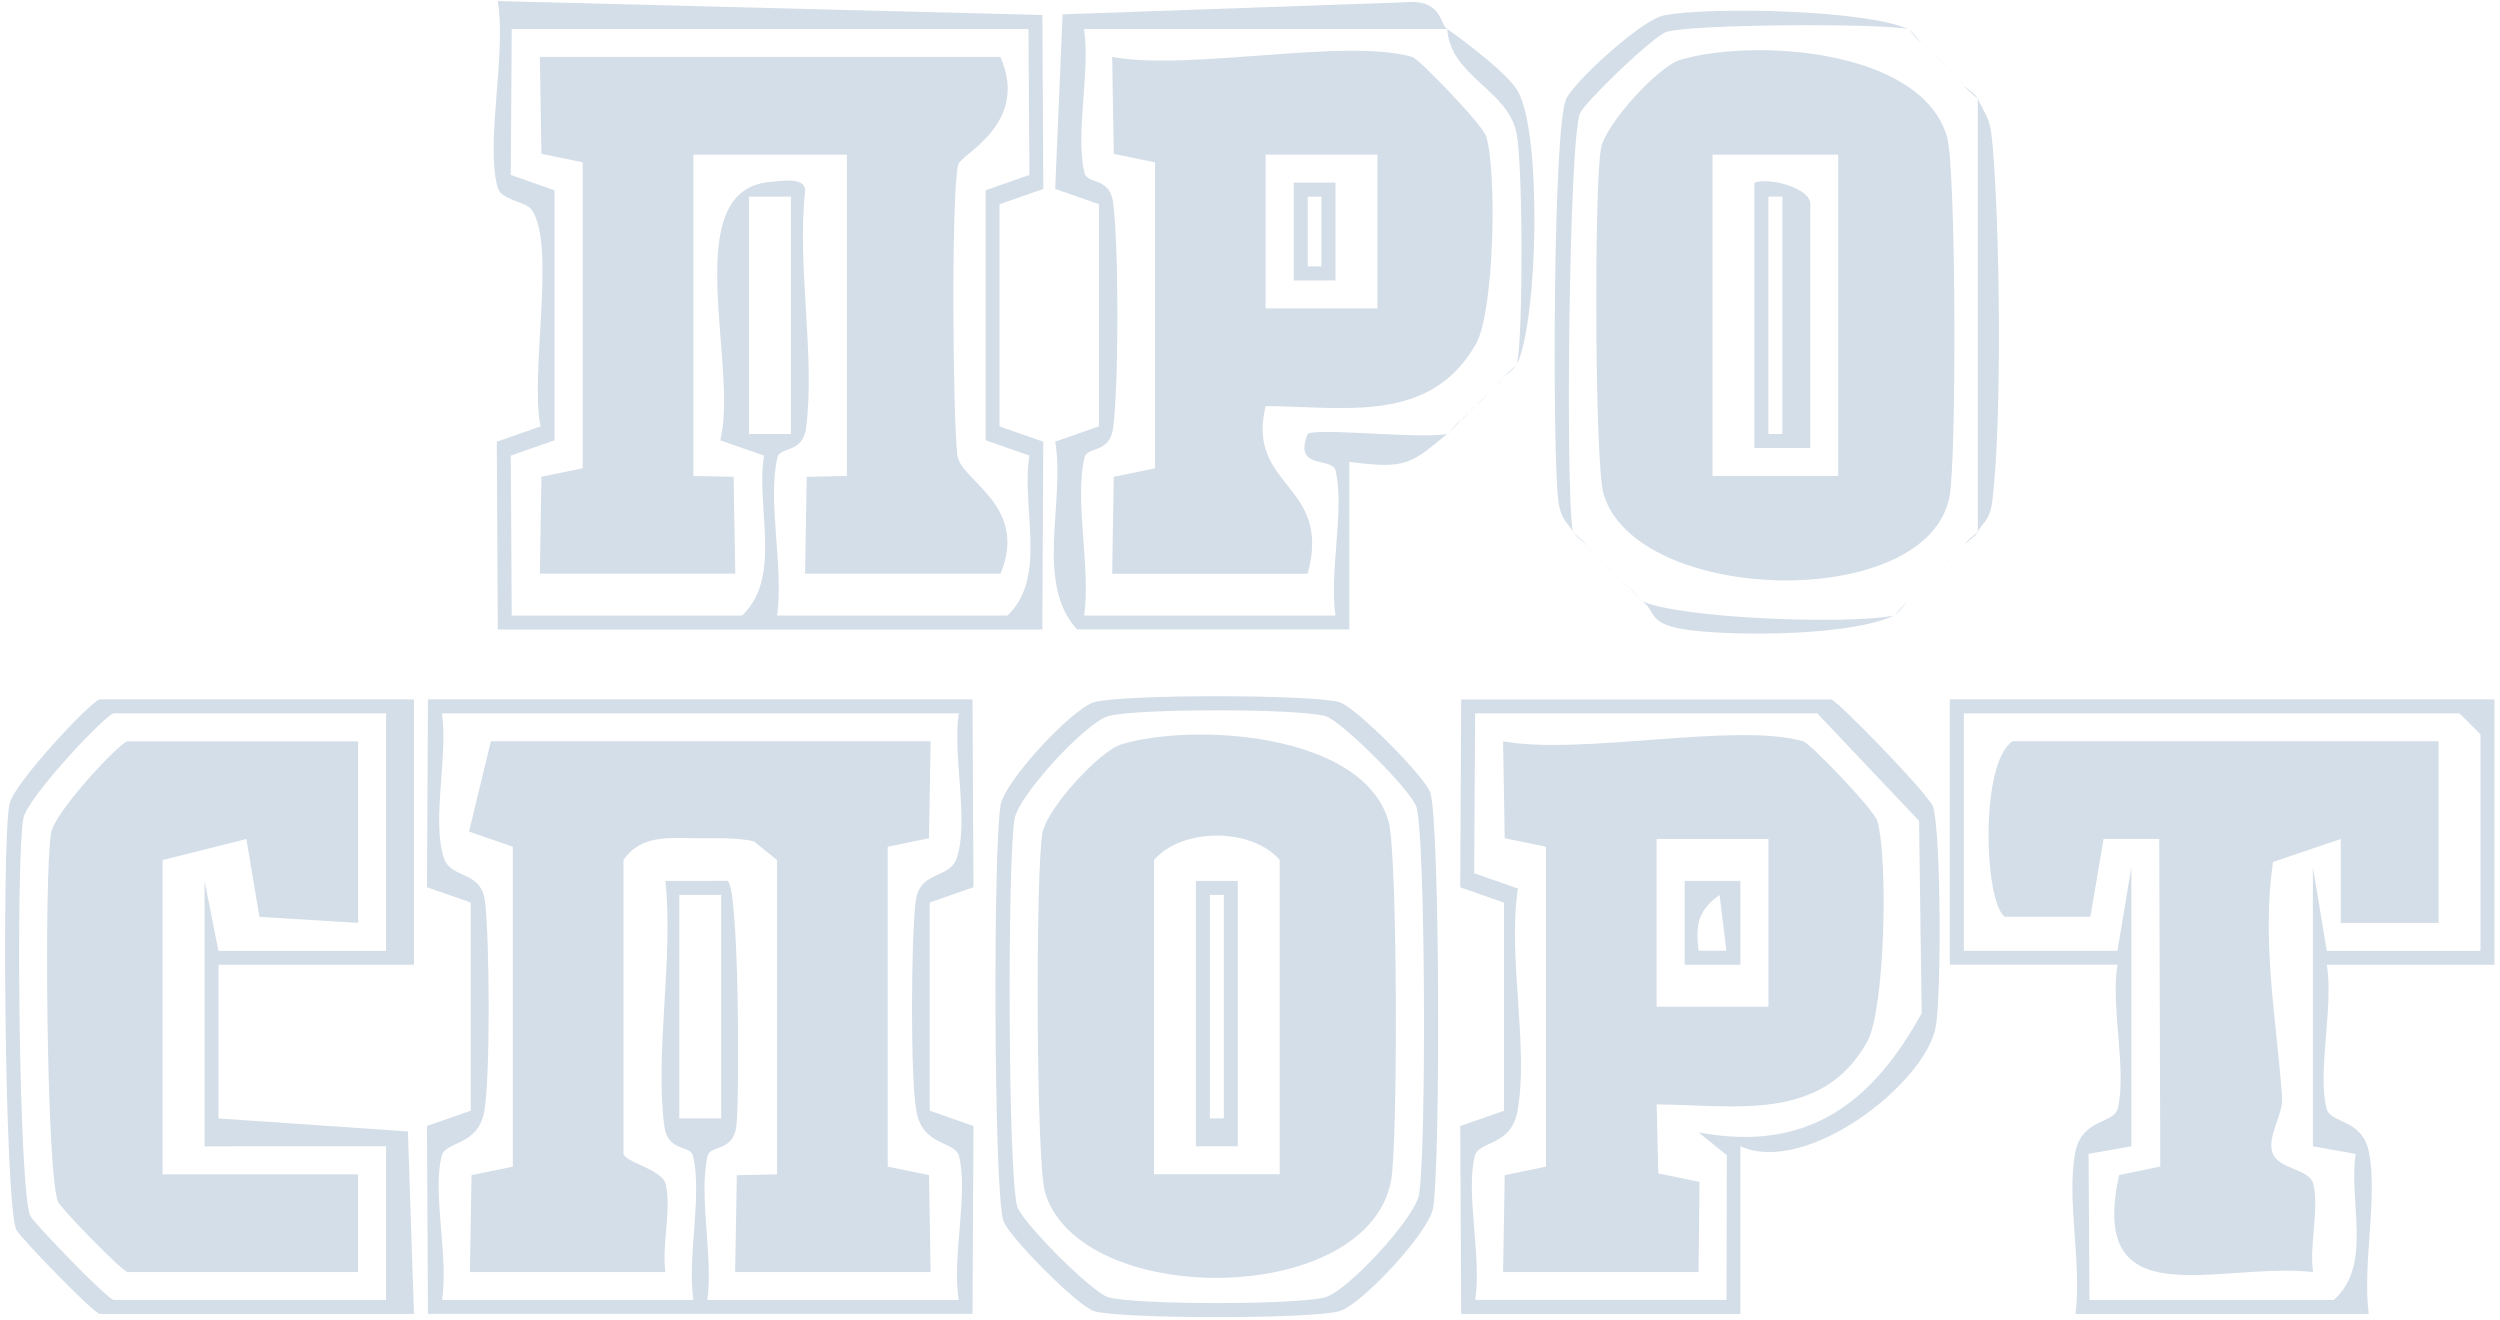
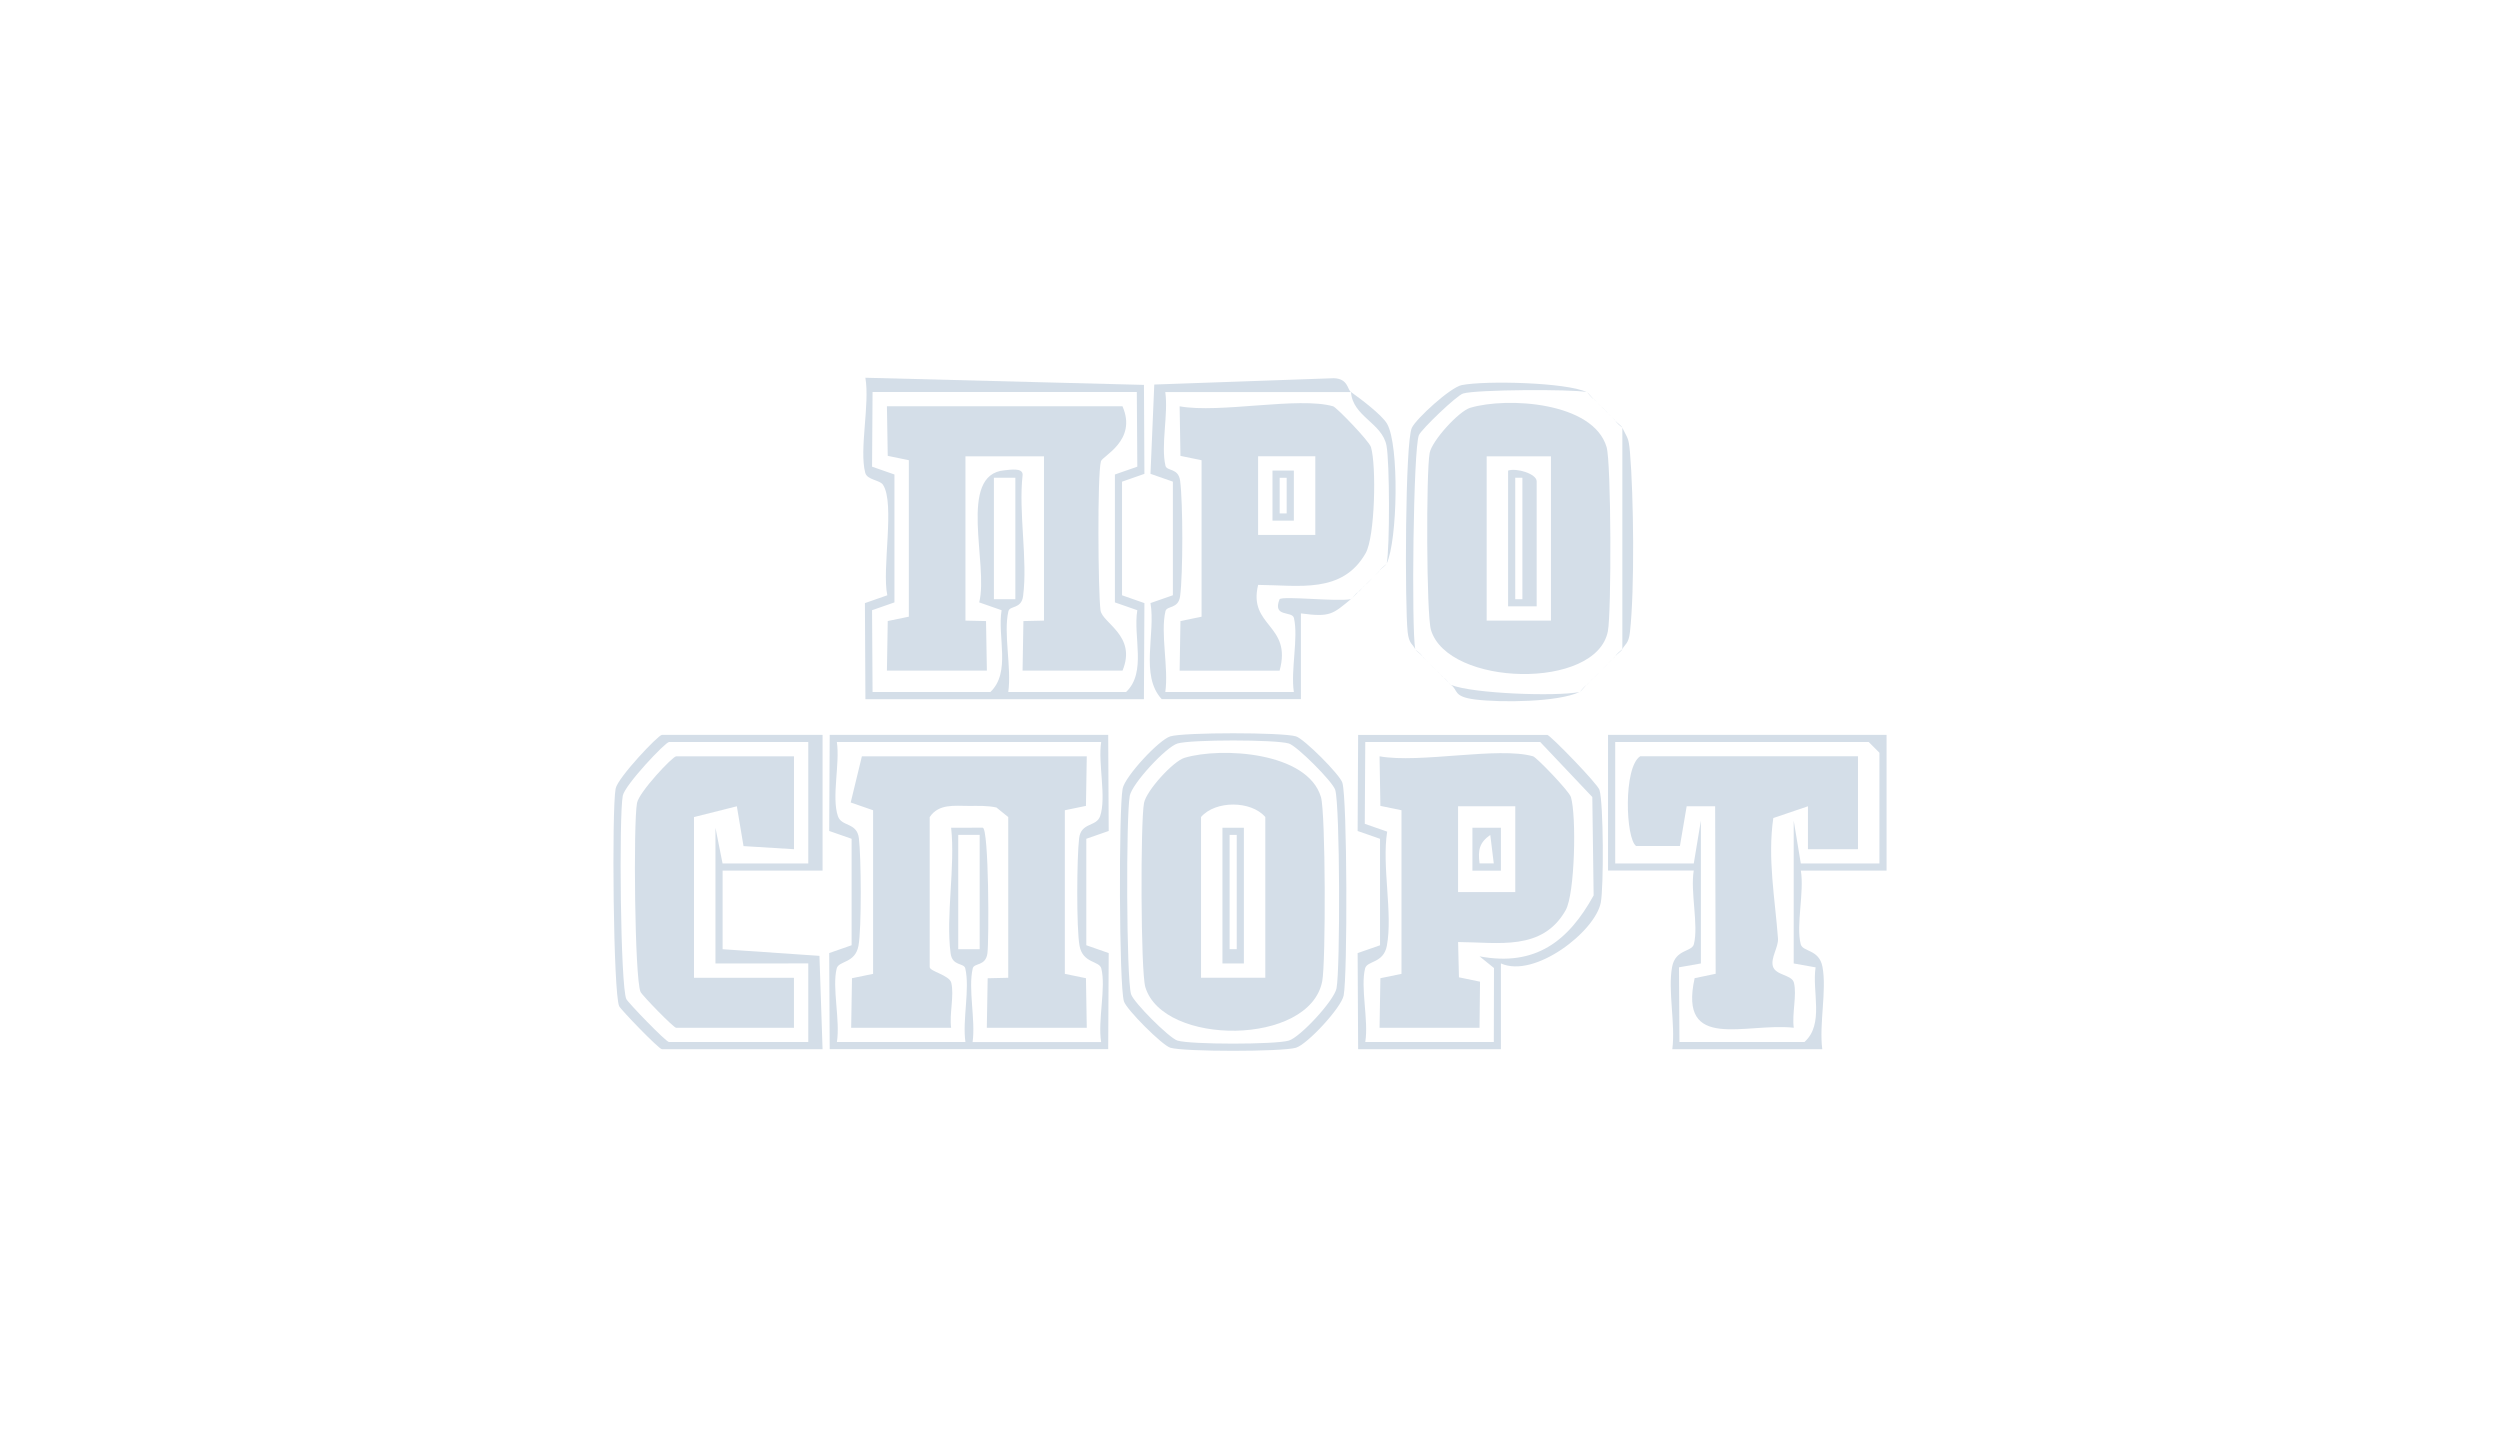
- <svg xmlns="http://www.w3.org/2000/svg" width="358" height="189" viewBox="0 0 358 189" fill="none">
-   <path d="M71.282 90.152L71.142 63.252L77.412 61.062C75.842 53.772 79.612 35.362 76.212 30.132C75.312 28.742 71.762 28.802 71.232 26.762C69.512 20.202 72.552 7.632 71.272 0.152L149.272 2.152L149.402 27.062L143.132 29.252V61.062L149.402 63.252L149.262 90.152H71.282ZM147.262 4.152H73.282L73.142 25.052L79.412 27.242V63.052L73.142 65.242L73.282 88.142H106.272C112.082 82.612 108.182 72.672 109.412 65.242L103.142 63.052C105.832 52.462 96.982 27.212 110.232 26.062C111.842 25.922 115.302 25.282 115.302 27.302C114.102 37.932 116.762 51.062 115.432 61.282C114.952 64.982 111.702 63.902 111.322 65.522C109.872 71.712 112.252 81.392 111.282 88.142H144.272C150.082 82.612 146.182 72.672 147.412 65.242L141.142 63.052V27.242L147.412 25.052L147.272 4.152H147.262ZM113.262 28.152H107.262V62.152H113.262V28.152Z" fill="#D4DEE8" />
-   <path d="M139.263 100.152L139.403 127.052L133.133 129.242V159.052L139.403 161.242L139.263 188.142H61.283L61.143 161.242L67.413 159.052V129.242L61.143 127.052L61.283 100.152H139.263ZM137.263 102.152H63.283C64.203 108.132 61.763 117.632 63.583 122.912C64.613 125.922 68.893 124.582 69.453 129.072C70.103 134.332 70.243 154.432 69.333 159.222C68.393 164.182 63.803 163.342 63.243 165.552C61.893 170.872 64.273 180.152 63.293 186.152H99.283C98.403 179.932 100.583 171.242 99.243 165.532C98.863 163.912 95.613 164.992 95.133 161.292C93.753 150.732 96.473 137.122 95.283 126.152L104.133 126.132C105.873 126.382 105.913 157.772 105.443 161.302C104.963 165.002 101.713 163.922 101.333 165.542C99.993 171.252 102.163 179.942 101.293 186.162H137.283C136.303 180.162 138.683 170.882 137.333 165.562C136.773 163.352 132.183 164.192 131.243 159.232C130.333 154.452 130.473 134.342 131.123 129.082C131.673 124.592 135.953 125.932 136.993 122.922C138.813 117.642 136.373 108.142 137.293 102.162L137.263 102.152ZM103.273 128.152H97.273V160.152H103.273V128.152Z" fill="#D4DEE8" />
-   <path d="M59.282 100.152V138.152H31.293V160.162L58.412 162.022L59.282 188.152H14.293C13.443 188.152 2.763 177.062 2.333 176.112C0.683 172.482 0.223 121.062 1.343 115.192C1.923 112.152 13.283 100.152 14.293 100.152H59.282ZM55.282 102.152H16.293C15.283 102.152 3.923 114.152 3.343 117.192C2.253 122.902 2.683 170.472 4.333 174.112C4.763 175.062 15.443 186.152 16.293 186.152H55.282V164.142L29.293 164.152V126.152L31.282 136.162H55.282V102.152Z" fill="#D4DEE8" />
-   <path d="M357.203 100.152V138.152H333.203C334.193 144.142 331.823 153.442 333.163 158.752C333.723 160.962 338.313 160.122 339.253 165.082C340.503 171.682 338.283 181.102 339.203 188.152H297.213C298.133 181.102 295.913 171.682 297.163 165.082C298.103 160.122 302.693 160.962 303.253 158.752C304.603 153.432 302.223 144.142 303.213 138.142H279.213V100.152H357.193H357.203ZM355.203 136.152V105.152L352.203 102.152H281.223V136.152H303.223L305.213 124.152V164.152L299.083 165.232L299.213 186.152H334.203C339.813 181.152 336.283 172.112 337.333 165.242L331.203 164.152V124.152L333.193 136.162H355.193L355.203 136.152Z" fill="#D4DEE8" />
-   <path d="M262.232 100.152C263.252 100.442 276.313 113.862 276.823 115.562C277.963 119.392 278.022 142.762 277.182 147.112C275.632 155.202 258.672 168.422 249.222 164.142V188.152H209.242L209.103 161.252L215.373 159.062V129.252L209.103 127.062L209.242 100.162H262.232V100.152ZM260.232 102.152H211.242L211.103 125.052L217.373 127.242C215.843 136.892 218.992 150.182 217.282 159.212C216.342 164.172 211.752 163.332 211.192 165.542C209.842 170.862 212.222 180.142 211.242 186.142H247.232L247.282 165.432L243.242 162.162C258.852 165.082 268.112 157.942 275.182 145.102L274.812 117.552L260.222 102.142L260.232 102.152Z" fill="#D4DEE8" />
-   <path d="M207.243 62.152C207.553 62.092 208.383 60.642 209.243 60.152C208.553 60.782 207.963 61.562 207.243 62.152Z" fill="#D4DEE8" />
-   <path d="M217.243 52.152C218.133 47.602 218.073 23.822 217.193 19.192C215.973 12.772 207.713 11.042 207.243 4.152C209.943 6.062 215.923 10.562 217.353 13.052C220.793 19.082 220.273 45.682 217.243 52.152Z" fill="#D4DEE8" />
-   <path d="M211.243 58.152C211.863 57.692 212.783 56.772 213.243 56.152C212.663 56.862 211.913 57.512 211.243 58.152Z" fill="#D4DEE8" />
-   <path d="M213.243 56.152C213.833 55.432 214.723 54.862 215.243 54.152C214.843 54.852 213.783 55.432 213.243 56.152Z" fill="#D4DEE8" />
-   <path d="M215.243 54.152C215.733 53.292 217.183 52.462 217.243 52.152C216.913 52.852 215.763 53.442 215.243 54.152Z" fill="#D4DEE8" />
-   <path d="M207.243 4.153H155.243C156.133 10.363 153.963 19.073 155.293 24.773C155.673 26.393 158.923 25.313 159.403 29.013C160.213 35.233 160.213 55.053 159.403 61.283C158.923 64.983 155.673 63.903 155.293 65.523C153.843 71.713 156.213 81.393 155.253 88.143H191.243C190.323 81.943 192.553 73.083 191.273 67.433C190.803 65.343 185.153 67.363 187.253 62.153C188.363 61.193 203.323 62.913 207.233 62.143C202.123 66.313 201.503 67.263 193.223 66.133V90.143H154.243C148.123 83.503 152.583 71.833 151.103 63.243L157.373 61.053V29.243L151.103 27.053L152.163 2.053L202.423 0.283C206.423 0.393 206.223 3.443 207.223 4.153H207.243Z" fill="#D4DEE8" />
-   <path d="M209.243 60.152C209.933 59.522 210.563 58.802 211.243 58.152C210.523 58.692 209.943 59.752 209.243 60.152Z" fill="#D4DEE8" />
-   <path d="M156.663 100.562C160.523 99.412 187.983 99.412 191.833 100.562C194.113 101.242 204.153 111.282 204.833 113.562C206.203 118.152 206.293 167.372 205.193 173.112C204.533 176.542 195.013 186.802 191.833 187.752C187.973 188.902 160.513 188.902 156.663 187.752C154.383 187.072 144.343 177.032 143.663 174.752C142.293 170.162 142.203 120.942 143.303 115.202C143.963 111.772 153.483 101.512 156.663 100.562ZM158.663 102.562C155.483 103.512 145.963 113.762 145.303 117.202C144.243 122.742 144.333 168.262 145.663 172.752C146.343 175.032 156.373 185.072 158.663 185.752C162.453 186.882 186.043 186.882 189.833 185.752C193.013 184.802 202.533 174.552 203.193 171.112C204.253 165.572 204.163 120.052 202.833 115.562C202.153 113.282 192.123 103.242 189.833 102.562C186.043 101.432 162.453 101.432 158.663 102.562Z" fill="#D4DEE8" />
-   <path d="M279.223 80.152C279.773 79.402 280.843 78.812 281.223 78.152C280.683 78.892 279.813 79.442 279.223 80.152Z" fill="#D4DEE8" />
-   <path d="M275.223 84.152C275.913 83.642 276.583 82.792 277.223 82.152C276.563 82.812 275.943 83.562 275.223 84.152Z" fill="#D4DEE8" />
-   <path d="M283.223 76.152V14.152C284.613 17.112 284.993 16.742 285.353 20.952C286.393 33.232 286.693 59.422 285.353 71.372C284.973 74.742 283.913 74.702 283.233 76.152H283.223Z" fill="#D4DEE8" />
-   <path d="M277.223 8.152C276.473 7.592 275.873 6.522 275.223 6.152C275.963 6.692 276.513 7.562 277.223 8.152Z" fill="#D4DEE8" />
-   <path d="M271.223 88.152C271.533 88.092 272.363 86.642 273.223 86.152C272.513 86.672 271.923 87.822 271.223 88.152Z" fill="#D4DEE8" />
-   <path d="M275.223 6.152C274.363 5.662 273.533 4.212 273.223 4.152C273.923 4.482 274.513 5.632 275.223 6.152Z" fill="#D4DEE8" />
-   <path d="M283.223 14.152C282.563 13.542 281.663 12.932 281.223 12.152C281.743 12.862 282.893 13.452 283.223 14.152Z" fill="#D4DEE8" />
-   <path d="M281.223 12.152C280.853 11.502 279.783 10.902 279.223 10.152C279.813 10.862 280.673 11.412 281.223 12.152Z" fill="#D4DEE8" />
-   <path d="M279.223 10.152C278.763 9.532 277.843 8.612 277.223 8.152C277.913 8.722 278.653 9.462 279.223 10.152Z" fill="#D4DEE8" />
-   <path d="M273.223 86.152C273.883 85.772 274.473 84.702 275.223 84.152C274.513 84.742 273.963 85.612 273.223 86.152Z" fill="#D4DEE8" />
-   <path d="M235.232 86.152C234.492 85.622 233.942 84.732 233.232 84.152C234.032 84.632 234.692 85.932 235.232 86.152Z" fill="#D4DEE8" />
-   <path d="M229.243 80.152C228.663 79.432 227.793 78.892 227.243 78.152C227.613 78.812 228.683 79.402 229.243 80.152Z" fill="#D4DEE8" />
-   <path d="M227.243 78.152C226.723 77.442 225.573 76.852 225.243 76.152C225.303 76.462 226.753 77.292 227.243 78.152Z" fill="#D4DEE8" />
-   <path d="M231.232 82.152C230.562 81.512 229.812 80.872 229.232 80.152C229.722 80.802 230.592 81.602 231.232 82.152Z" fill="#D4DEE8" />
-   <path d="M271.222 88.152C265.132 91.002 249.323 91.132 242.103 90.252C235.703 89.472 237.322 87.632 235.232 86.152C241.382 88.632 264.652 89.442 271.222 88.152Z" fill="#D4DEE8" />
-   <path d="M277.223 82.152C277.863 81.512 278.713 80.842 279.223 80.152C278.633 80.872 277.883 81.492 277.223 82.152Z" fill="#D4DEE8" />
-   <path d="M273.223 4.152C268.963 3.312 242.372 3.452 238.642 4.562C236.832 5.102 227.033 14.521 226.273 16.192C224.673 19.712 224.153 70.642 225.233 76.152C224.553 74.702 223.493 74.742 223.113 71.372C222.313 64.242 222.373 18.372 224.273 14.191C225.423 11.671 235.083 2.812 238.283 2.202C245.073 0.902 267.443 1.452 273.233 4.162L273.223 4.152Z" fill="#D4DEE8" />
-   <path d="M233.232 84.152C232.512 83.562 231.902 82.802 231.232 82.152C231.942 82.752 232.582 83.762 233.232 84.152Z" fill="#D4DEE8" />
-   <path d="M281.223 78.152C281.663 77.372 282.563 76.762 283.223 76.152C282.893 76.852 281.743 77.442 281.223 78.152Z" fill="#D4DEE8" />
-   <path d="M143.263 8.153C147.463 17.753 137.603 22.073 137.223 23.552C136.193 27.523 136.433 59.812 137.103 65.233C137.553 68.862 147.343 72.333 143.273 82.153H115.283L115.523 68.283L121.283 68.153V22.153H99.293V68.153L105.053 68.283L105.293 82.153H77.303L77.533 68.273L83.443 67.052V23.243L77.533 22.023L77.303 8.143H143.283L143.263 8.153Z" fill="#D4DEE8" />
-   <path d="M133.263 106.152L133.033 120.032L127.123 121.252V167.062L133.033 168.282L133.263 182.162H105.273L105.513 168.292L111.273 168.162V123.162L107.963 120.482C105.433 119.922 102.853 120.042 100.283 120.042C96.183 120.042 91.823 119.372 89.283 123.162V165.162C89.283 166.382 94.803 167.412 95.323 169.562C96.183 173.122 94.753 178.262 95.283 182.162H67.293L67.523 168.282L73.433 167.062V121.252L67.163 119.082L70.293 106.152H133.273H133.263Z" fill="#D4DEE8" />
-   <path d="M51.282 106.152V132.162L37.152 131.292L35.282 120.142L23.282 123.162V168.162H51.272V182.162H18.282C17.572 182.162 8.762 173.102 8.322 172.122C6.662 168.472 6.272 124.762 7.332 119.202C7.922 116.122 17.292 106.162 18.282 106.162H51.272L51.282 106.152Z" fill="#D4DEE8" />
-   <path d="M349.203 106.153V132.163H335.193V120.143L325.493 123.432C323.843 134.802 325.973 145.933 326.803 157.153C326.983 159.523 324.713 162.572 325.373 164.932C326.093 167.512 330.693 167.273 331.263 169.533C332.143 173.003 330.673 178.283 331.223 182.153C317.653 180.673 298.893 188.973 303.463 168.273L309.353 167.043L309.203 120.133H301.233L299.343 131.273H287.083C284.153 129.233 283.453 109.263 288.213 106.143H349.193L349.203 106.153Z" fill="#D4DEE8" />
-   <path d="M258.233 106.153C259.183 106.423 268.323 115.883 268.823 117.563C270.403 122.873 269.953 144.673 267.343 149.263C260.813 160.753 248.543 158.223 237.233 158.153L237.473 168.033L243.373 169.253L243.233 182.163H215.243L215.473 168.283L221.383 167.063V121.253L215.473 120.033L215.243 106.153C226.513 108.203 248.503 103.373 258.233 106.153ZM253.243 120.143H237.223V144.163H253.243V120.143Z" fill="#D4DEE8" />
-   <path d="M202.243 8.153C203.193 8.423 212.333 17.883 212.833 19.563C214.393 24.823 213.963 44.663 211.353 49.263C204.813 60.753 192.553 58.223 181.243 58.153C178.373 69.883 190.833 69.203 187.253 82.163H159.263L159.493 68.283L165.403 67.063V23.253L159.493 22.033L159.263 8.153C170.533 10.203 192.523 5.373 202.253 8.153H202.243ZM197.253 22.143H181.233V44.163H197.253V22.143Z" fill="#D4DEE8" />
-   <path d="M160.662 106.563C170.932 103.503 195.063 104.883 198.833 117.563C200.133 121.923 200.213 163.793 199.193 169.113C195.703 187.323 154.602 187.343 149.652 170.753C148.352 166.393 148.273 124.523 149.293 119.203C149.953 115.763 157.432 107.523 160.652 106.563H160.662ZM183.253 168.153V123.153C179.253 118.493 169.253 118.493 165.253 123.153V168.153H183.253Z" fill="#D4DEE8" />
-   <path d="M240.643 8.563C250.913 5.503 275.043 6.883 278.813 19.563C280.113 23.933 280.193 65.763 279.173 71.113C276.003 87.713 234.363 86.623 229.633 70.753C228.353 66.453 228.263 26.433 229.273 21.203C229.933 17.763 237.413 9.523 240.633 8.563H240.643ZM263.233 22.153H245.233V68.153H263.233V22.153Z" fill="#D4DEE8" />
-   <path d="M249.223 126.143V138.163H241.243V126.143H249.223ZM247.223 136.143L246.243 128.163C243.163 130.323 242.763 132.453 243.243 136.143H247.223Z" fill="#D4DEE8" />
-   <path d="M191.243 26.143V40.163H185.263V26.143H191.243ZM189.233 38.143V28.163H187.273V38.143H189.233Z" fill="#D4DEE8" />
-   <path d="M177.253 126.152V164.152H171.253V126.152H177.253ZM175.253 160.152V128.152H173.253V160.152H175.253Z" fill="#D4DEE8" />
-   <path d="M259.232 64.152H251.232V26.152C253.552 25.342 259.232 27.032 259.232 29.152V64.152ZM255.232 62.152V28.152H253.232V62.152H255.232Z" fill="#D4DEE8" />
+ <svg xmlns="http://www.w3.org/2000/svg" width="700" height="400" viewBox="0 0 700 400" fill="none">
+   <path d="M242.317 195.769L242.176 168.869L248.446 166.679C246.876 159.389 250.646 140.979 247.246 135.749C246.346 134.359 242.797 134.419 242.267 132.379C240.547 125.819 243.587 113.249 242.307 105.769L320.307 107.769L320.436 132.679L314.167 134.869V166.679L320.436 168.869L320.297 195.769H242.317ZM318.297 109.769H244.317L244.176 130.669L250.446 132.859V168.669L244.176 170.859L244.317 193.759H277.307C283.117 188.229 279.216 178.289 280.446 170.859L274.176 168.669C276.866 158.079 268.017 132.829 281.267 131.679C282.877 131.539 286.337 130.899 286.337 132.919C285.137 143.549 287.796 156.679 286.466 166.899C285.986 170.599 282.737 169.519 282.357 171.139C280.907 177.329 283.287 187.009 282.317 193.759H315.307C321.117 188.229 317.216 178.289 318.446 170.859L312.176 168.669V132.859L318.446 130.669L318.307 109.769H318.297ZM284.297 133.769H278.297V167.769H284.297V133.769Z" fill="#D4DEE8" />
+   <path d="M310.297 205.769L310.437 232.669L304.167 234.859V264.669L310.437 266.859L310.297 293.759H232.317L232.177 266.859L238.447 264.669V234.859L232.177 232.669L232.317 205.769H310.297ZM308.297 207.769H234.317C235.237 213.749 232.797 223.249 234.617 228.529C235.647 231.539 239.927 230.199 240.487 234.689C241.137 239.949 241.277 260.049 240.367 264.839C239.427 269.799 234.837 268.959 234.277 271.169C232.927 276.489 235.307 285.769 234.327 291.769H270.317C269.437 285.549 271.617 276.859 270.277 271.149C269.897 269.529 266.647 270.609 266.167 266.909C264.787 256.349 267.507 242.739 266.317 231.769L275.167 231.749C276.907 231.999 276.947 263.389 276.477 266.919C275.997 270.619 272.747 269.539 272.367 271.159C271.027 276.869 273.197 285.559 272.327 291.779H308.317C307.337 285.779 309.717 276.499 308.367 271.179C307.807 268.969 303.217 269.809 302.277 264.849C301.367 260.069 301.507 239.959 302.157 234.699C302.707 230.209 306.987 231.549 308.027 228.539C309.847 223.259 307.407 213.759 308.327 207.779L308.297 207.769ZM274.307 233.769H268.307V265.769H274.307V233.769Z" fill="#D4DEE8" />
+   <path d="M230.317 205.769V243.769H202.327V265.779L229.447 267.639L230.317 293.769H185.327C184.477 293.769 173.797 282.679 173.367 281.729C171.717 278.099 171.257 226.679 172.377 220.809C172.957 217.769 184.317 205.769 185.327 205.769H230.317ZM226.317 207.769H187.327C186.317 207.769 174.957 219.769 174.377 222.809C173.287 228.519 173.717 276.089 175.367 279.729C175.797 280.679 186.477 291.769 187.327 291.769H226.317V269.759L200.327 269.769V231.769L202.317 241.779H226.317V207.769Z" fill="#D4DEE8" />
+   <path d="M528.237 205.769V243.769H504.237C505.227 249.759 502.857 259.059 504.197 264.369C504.757 266.579 509.347 265.739 510.287 270.699C511.537 277.299 509.317 286.719 510.237 293.769H468.247C469.167 286.719 466.947 277.299 468.197 270.699C469.137 265.739 473.727 266.579 474.287 264.369C475.637 259.049 473.257 249.759 474.247 243.759H450.247V205.769H528.227H528.237ZM526.237 241.769V210.769L523.237 207.769H452.257V241.769H474.257L476.247 229.769V269.769L470.117 270.849L470.247 291.769H505.237C510.847 286.769 507.317 277.729 508.367 270.859L502.237 269.769V229.769L504.227 241.779H526.227L526.237 241.769Z" fill="#D4DEE8" />
+   <path d="M433.267 205.769C434.287 206.059 447.347 219.479 447.857 221.179C448.997 225.009 449.057 248.379 448.217 252.729C446.667 260.819 429.707 274.039 420.257 269.759V293.769H380.277L380.137 266.869L386.407 264.679V234.869L380.137 232.679L380.277 205.779H433.267V205.769ZM431.267 207.769H382.277L382.137 230.669L388.407 232.859C386.877 242.509 390.027 255.799 388.317 264.829C387.377 269.789 382.787 268.949 382.227 271.159C380.877 276.479 383.257 285.759 382.277 291.759H418.267L418.317 271.049L414.277 267.779C429.887 270.699 439.147 263.559 446.217 250.719L445.847 223.169L431.257 207.759L431.267 207.769Z" fill="#D4DEE8" />
+   <path d="M378.277 167.769C378.587 167.709 379.417 166.259 380.277 165.769C379.587 166.399 378.997 167.179 378.277 167.769Z" fill="#D4DEE8" />
+   <path d="M388.277 157.769C389.167 153.219 389.107 129.439 388.227 124.809C387.007 118.389 378.747 116.659 378.277 109.769C380.977 111.679 386.957 116.179 388.387 118.669C391.827 124.699 391.307 151.299 388.277 157.769Z" fill="#D4DEE8" />
+   <path d="M382.277 163.769C382.897 163.309 383.817 162.389 384.277 161.769C383.697 162.479 382.947 163.129 382.277 163.769Z" fill="#D4DEE8" />
+   <path d="M384.277 161.769C384.867 161.049 385.757 160.479 386.277 159.769C385.877 160.469 384.817 161.049 384.277 161.769Z" fill="#D4DEE8" />
+   <path d="M386.277 159.769C386.767 158.909 388.217 158.079 388.277 157.769C387.947 158.469 386.797 159.059 386.277 159.769Z" fill="#D4DEE8" />
+   <path d="M378.277 109.77H326.277C327.167 115.98 324.997 124.69 326.327 130.39C326.707 132.01 329.957 130.93 330.437 134.63C331.247 140.85 331.247 160.67 330.437 166.9C329.957 170.6 326.707 169.52 326.327 171.14C324.877 177.33 327.247 187.01 326.287 193.76H362.277C361.357 187.56 363.587 178.7 362.307 173.05C361.837 170.96 356.187 172.98 358.287 167.77C359.397 166.81 374.357 168.53 378.267 167.76C373.157 171.93 372.537 172.88 364.257 171.75V195.76H325.277C319.157 189.12 323.617 177.45 322.137 168.86L328.407 166.67V134.86L322.137 132.67L323.197 107.67L373.457 105.9C377.457 106.01 377.257 109.06 378.257 109.77H378.277Z" fill="#D4DEE8" />
+   <path d="M380.277 165.769C380.967 165.139 381.597 164.419 382.277 163.769C381.557 164.309 380.977 165.369 380.277 165.769Z" fill="#D4DEE8" />
+   <path d="M327.697 206.178C331.557 205.028 359.017 205.028 362.867 206.178C365.147 206.858 375.187 216.898 375.867 219.178C377.237 223.768 377.327 272.988 376.227 278.728C375.567 282.158 366.047 292.418 362.867 293.368C359.007 294.518 331.547 294.518 327.697 293.368C325.417 292.688 315.377 282.648 314.697 280.368C313.327 275.778 313.237 226.558 314.337 220.818C314.997 217.388 324.517 207.128 327.697 206.178ZM329.697 208.178C326.517 209.128 316.997 219.378 316.337 222.818C315.277 228.358 315.367 273.878 316.697 278.368C317.377 280.648 327.407 290.688 329.697 291.368C333.487 292.498 357.077 292.498 360.867 291.368C364.047 290.418 373.567 280.168 374.227 276.728C375.287 271.188 375.197 225.668 373.867 221.178C373.187 218.898 363.157 208.858 360.867 208.178C357.077 207.048 333.487 207.048 329.697 208.178Z" fill="#D4DEE8" />
+   <path d="M450.257 185.769C450.807 185.019 451.877 184.429 452.257 183.769C451.717 184.509 450.847 185.059 450.257 185.769Z" fill="#D4DEE8" />
+   <path d="M446.257 189.769C446.947 189.259 447.617 188.409 448.257 187.769C447.597 188.429 446.977 189.179 446.257 189.769Z" fill="#D4DEE8" />
+   <path d="M454.257 181.769V119.769C455.647 122.729 456.027 122.359 456.387 126.569C457.427 138.849 457.727 165.039 456.387 176.989C456.007 180.359 454.947 180.319 454.267 181.769H454.257Z" fill="#D4DEE8" />
+   <path d="M448.257 113.769C447.507 113.209 446.907 112.139 446.257 111.769C446.997 112.309 447.547 113.179 448.257 113.769Z" fill="#D4DEE8" />
+   <path d="M442.257 193.769C442.567 193.709 443.397 192.259 444.257 191.769C443.547 192.289 442.957 193.439 442.257 193.769Z" fill="#D4DEE8" />
+   <path d="M446.257 111.769C445.397 111.279 444.567 109.829 444.257 109.769C444.957 110.099 445.547 111.249 446.257 111.769Z" fill="#D4DEE8" />
+   <path d="M454.257 119.769C453.597 119.159 452.697 118.549 452.257 117.769C452.777 118.479 453.927 119.069 454.257 119.769Z" fill="#D4DEE8" />
+   <path d="M452.257 117.769C451.887 117.119 450.817 116.519 450.257 115.769C450.847 116.479 451.707 117.029 452.257 117.769Z" fill="#D4DEE8" />
+   <path d="M450.257 115.769C449.797 115.149 448.877 114.229 448.257 113.769C448.947 114.339 449.687 115.079 450.257 115.769Z" fill="#D4DEE8" />
+   <path d="M444.257 191.769C444.917 191.389 445.507 190.319 446.257 189.769C445.547 190.359 444.997 191.229 444.257 191.769Z" fill="#D4DEE8" />
+   <path d="M406.267 191.769C405.527 191.239 404.977 190.349 404.267 189.769C405.067 190.249 405.727 191.549 406.267 191.769Z" fill="#D4DEE8" />
+   <path d="M400.277 185.769C399.697 185.049 398.827 184.509 398.277 183.769C398.647 184.429 399.717 185.019 400.277 185.769Z" fill="#D4DEE8" />
+   <path d="M398.277 183.769C397.757 183.059 396.607 182.469 396.277 181.769C396.337 182.079 397.787 182.909 398.277 183.769Z" fill="#D4DEE8" />
+   <path d="M402.267 187.769C401.597 187.129 400.847 186.489 400.267 185.769C400.757 186.419 401.627 187.219 402.267 187.769Z" fill="#D4DEE8" />
+   <path d="M442.257 193.769C436.167 196.619 420.357 196.749 413.137 195.869C406.737 195.089 408.357 193.249 406.267 191.769C412.417 194.249 435.687 195.059 442.257 193.769Z" fill="#D4DEE8" />
+   <path d="M448.257 187.769C448.897 187.129 449.747 186.459 450.257 185.769C449.667 186.489 448.917 187.109 448.257 187.769Z" fill="#D4DEE8" />
+   <path d="M444.257 109.768C439.997 108.928 413.407 109.068 409.677 110.178C407.867 110.718 398.067 120.138 397.307 121.808C395.707 125.328 395.187 176.258 396.267 181.768C395.587 180.318 394.527 180.358 394.147 176.988C393.347 169.858 393.407 123.988 395.307 119.808C396.457 117.288 406.117 108.428 409.317 107.818C416.107 106.518 438.477 107.068 444.267 109.778L444.257 109.768Z" fill="#D4DEE8" />
+   <path d="M404.267 189.769C403.547 189.179 402.937 188.419 402.267 187.769C402.977 188.369 403.617 189.379 404.267 189.769Z" fill="#D4DEE8" />
+   <path d="M452.257 183.769C452.697 182.989 453.597 182.379 454.257 181.769C453.927 182.469 452.777 183.059 452.257 183.769Z" fill="#D4DEE8" />
+   <path d="M314.297 113.769C318.497 123.369 308.637 127.689 308.257 129.169C307.227 133.139 307.467 165.429 308.137 170.849C308.587 174.479 318.377 177.949 314.307 187.769H286.317L286.557 173.899L292.317 173.769V127.769H270.327V173.769L276.087 173.899L276.327 187.769H248.337L248.567 173.889L254.477 172.669V128.859L248.567 127.639L248.337 113.759H314.317L314.297 113.769Z" fill="#D4DEE8" />
+   <path d="M304.297 211.769L304.067 225.649L298.157 226.869V272.679L304.067 273.899L304.297 287.779H276.307L276.547 273.909L282.307 273.779V228.779L278.997 226.099C276.467 225.539 273.887 225.659 271.317 225.659C267.217 225.659 262.857 224.989 260.317 228.779V270.779C260.317 271.999 265.837 273.029 266.357 275.179C267.217 278.739 265.787 283.879 266.317 287.779H238.327L238.557 273.899L244.467 272.679V226.869L238.197 224.699L241.327 211.769H304.307H304.297Z" fill="#D4DEE8" />
+   <path d="M222.317 211.769V237.779L208.186 236.909L206.317 225.759L194.317 228.779V273.779H222.307V287.779H189.317C188.607 287.779 179.797 278.719 179.357 277.739C177.697 274.089 177.307 230.379 178.367 224.819C178.957 221.739 188.327 211.779 189.317 211.779H222.307L222.317 211.769Z" fill="#D4DEE8" />
+   <path d="M520.237 211.769V237.779H506.227V225.759L496.527 229.049C494.877 240.419 497.007 251.549 497.837 262.769C498.017 265.139 495.747 268.189 496.407 270.549C497.127 273.129 501.727 272.889 502.297 275.149C503.177 278.619 501.707 283.899 502.257 287.769C488.687 286.289 469.927 294.589 474.497 273.889L480.387 272.659L480.237 225.749H472.267L470.377 236.889H458.117C455.187 234.849 454.487 214.879 459.247 211.759H520.227L520.237 211.769Z" fill="#D4DEE8" />
+   <path d="M429.267 211.769C430.217 212.039 439.357 221.499 439.857 223.179C441.437 228.489 440.987 250.289 438.377 254.879C431.847 266.369 419.577 263.839 408.267 263.769L408.507 273.649L414.407 274.869L414.267 287.779H386.277L386.507 273.899L392.417 272.679V226.869L386.507 225.649L386.277 211.769C397.547 213.819 419.537 208.989 429.267 211.769ZM424.277 225.759H408.257V249.779H424.277V225.759Z" fill="#D4DEE8" />
+   <path d="M373.277 113.769C374.227 114.039 383.367 123.499 383.867 125.179C385.427 130.439 384.997 150.279 382.387 154.879C375.847 166.369 363.587 163.839 352.277 163.769C349.407 175.499 361.867 174.819 358.287 187.779H330.297L330.527 173.899L336.437 172.679V128.869L330.527 127.649L330.297 113.769C341.567 115.819 363.557 110.989 373.287 113.769H373.277ZM368.287 127.759H352.267V149.779H368.287V127.759Z" fill="#D4DEE8" />
+   <path d="M331.697 212.18C341.967 209.12 366.097 210.5 369.867 223.18C371.167 227.54 371.247 269.41 370.227 274.73C366.737 292.94 325.637 292.96 320.687 276.37C319.387 272.01 319.307 230.14 320.327 224.82C320.987 221.38 328.467 213.14 331.687 212.18H331.697ZM354.287 273.77V228.77C350.287 224.11 340.287 224.11 336.287 228.77V273.77H354.287Z" fill="#D4DEE8" />
+   <path d="M411.677 114.18C421.947 111.12 446.077 112.5 449.847 125.18C451.147 129.55 451.227 171.38 450.207 176.73C447.037 193.33 405.397 192.24 400.667 176.37C399.387 172.07 399.297 132.05 400.307 126.82C400.967 123.38 408.447 115.14 411.667 114.18H411.677ZM434.267 127.77H416.267V173.77H434.267V127.77Z" fill="#D4DEE8" />
+   <path d="M420.257 231.759V243.779H412.277V231.759H420.257ZM418.257 241.759L417.277 233.779C414.197 235.939 413.797 238.069 414.277 241.759H418.257Z" fill="#D4DEE8" />
+   <path d="M362.277 131.759V145.779H356.297V131.759H362.277ZM360.267 143.759V133.779H358.307V143.759H360.267Z" fill="#D4DEE8" />
+   <path d="M348.287 231.769V269.769H342.287V231.769H348.287ZM346.287 265.769V233.769H344.287V265.769H346.287Z" fill="#D4DEE8" />
+   <path d="M430.267 169.769H422.267V131.769C424.587 130.959 430.267 132.649 430.267 134.769V169.769ZM426.267 167.769V133.769H424.267V167.769H426.267Z" fill="#D4DEE8" />
</svg>
